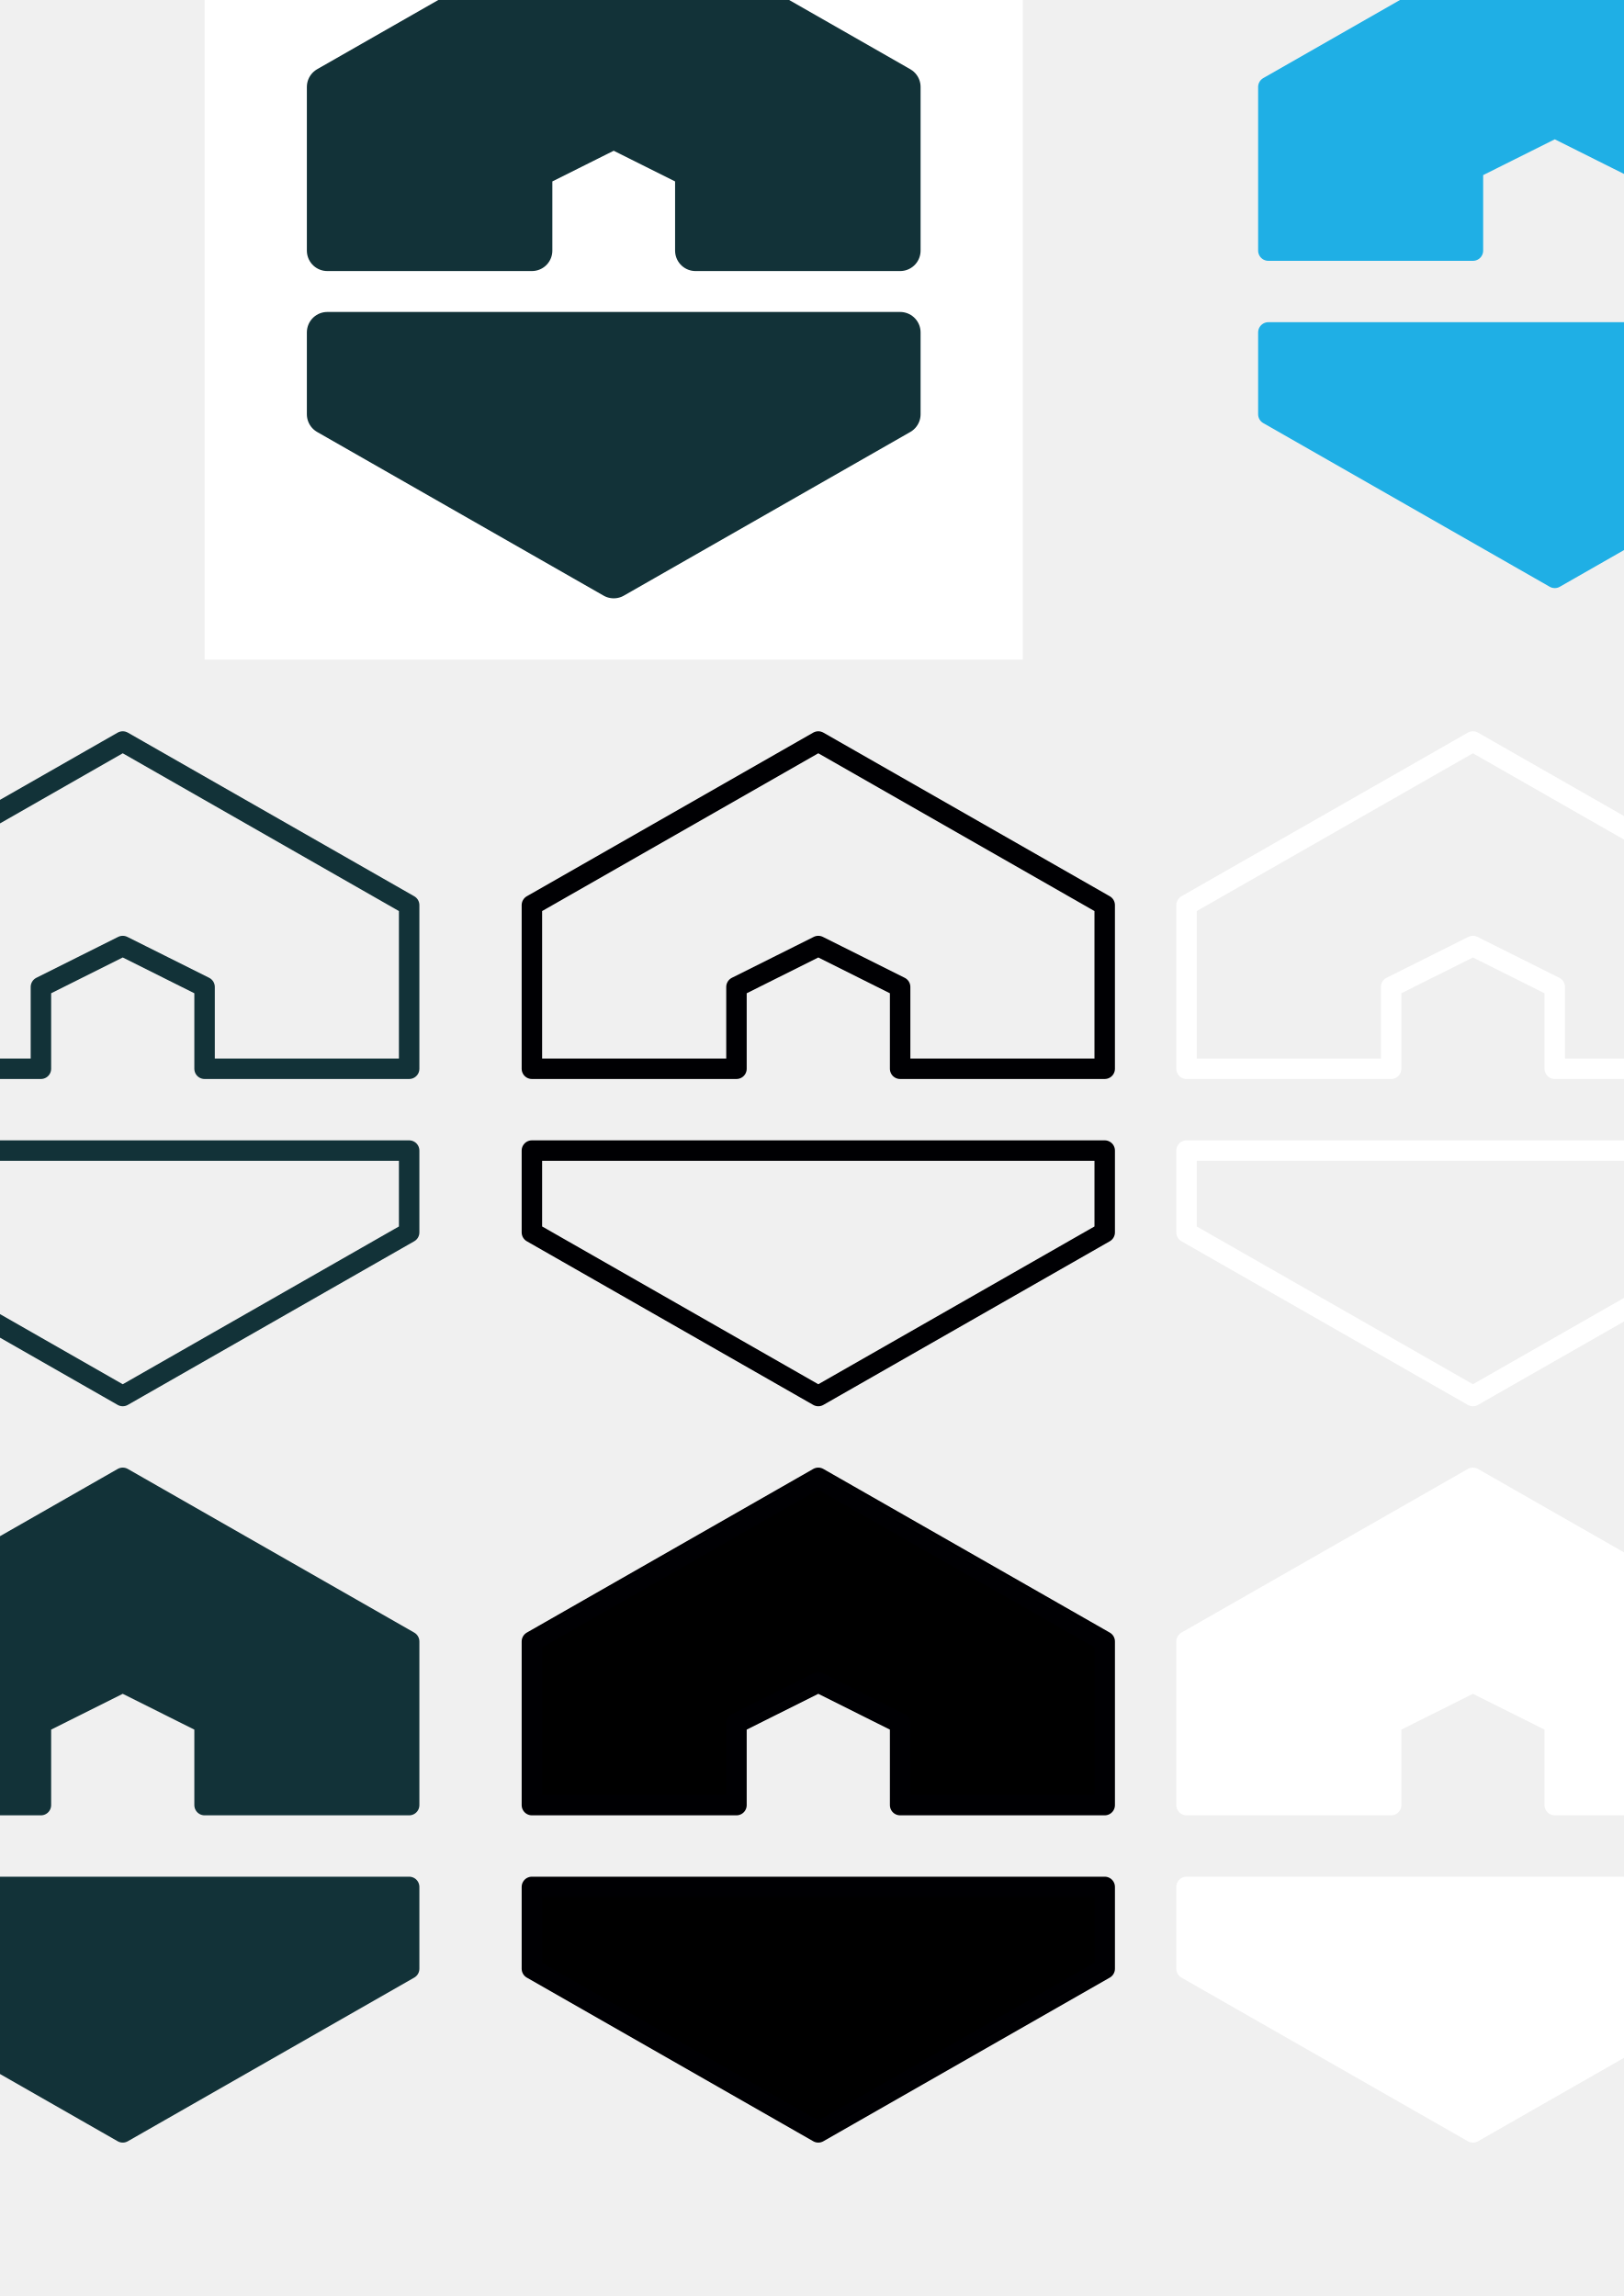
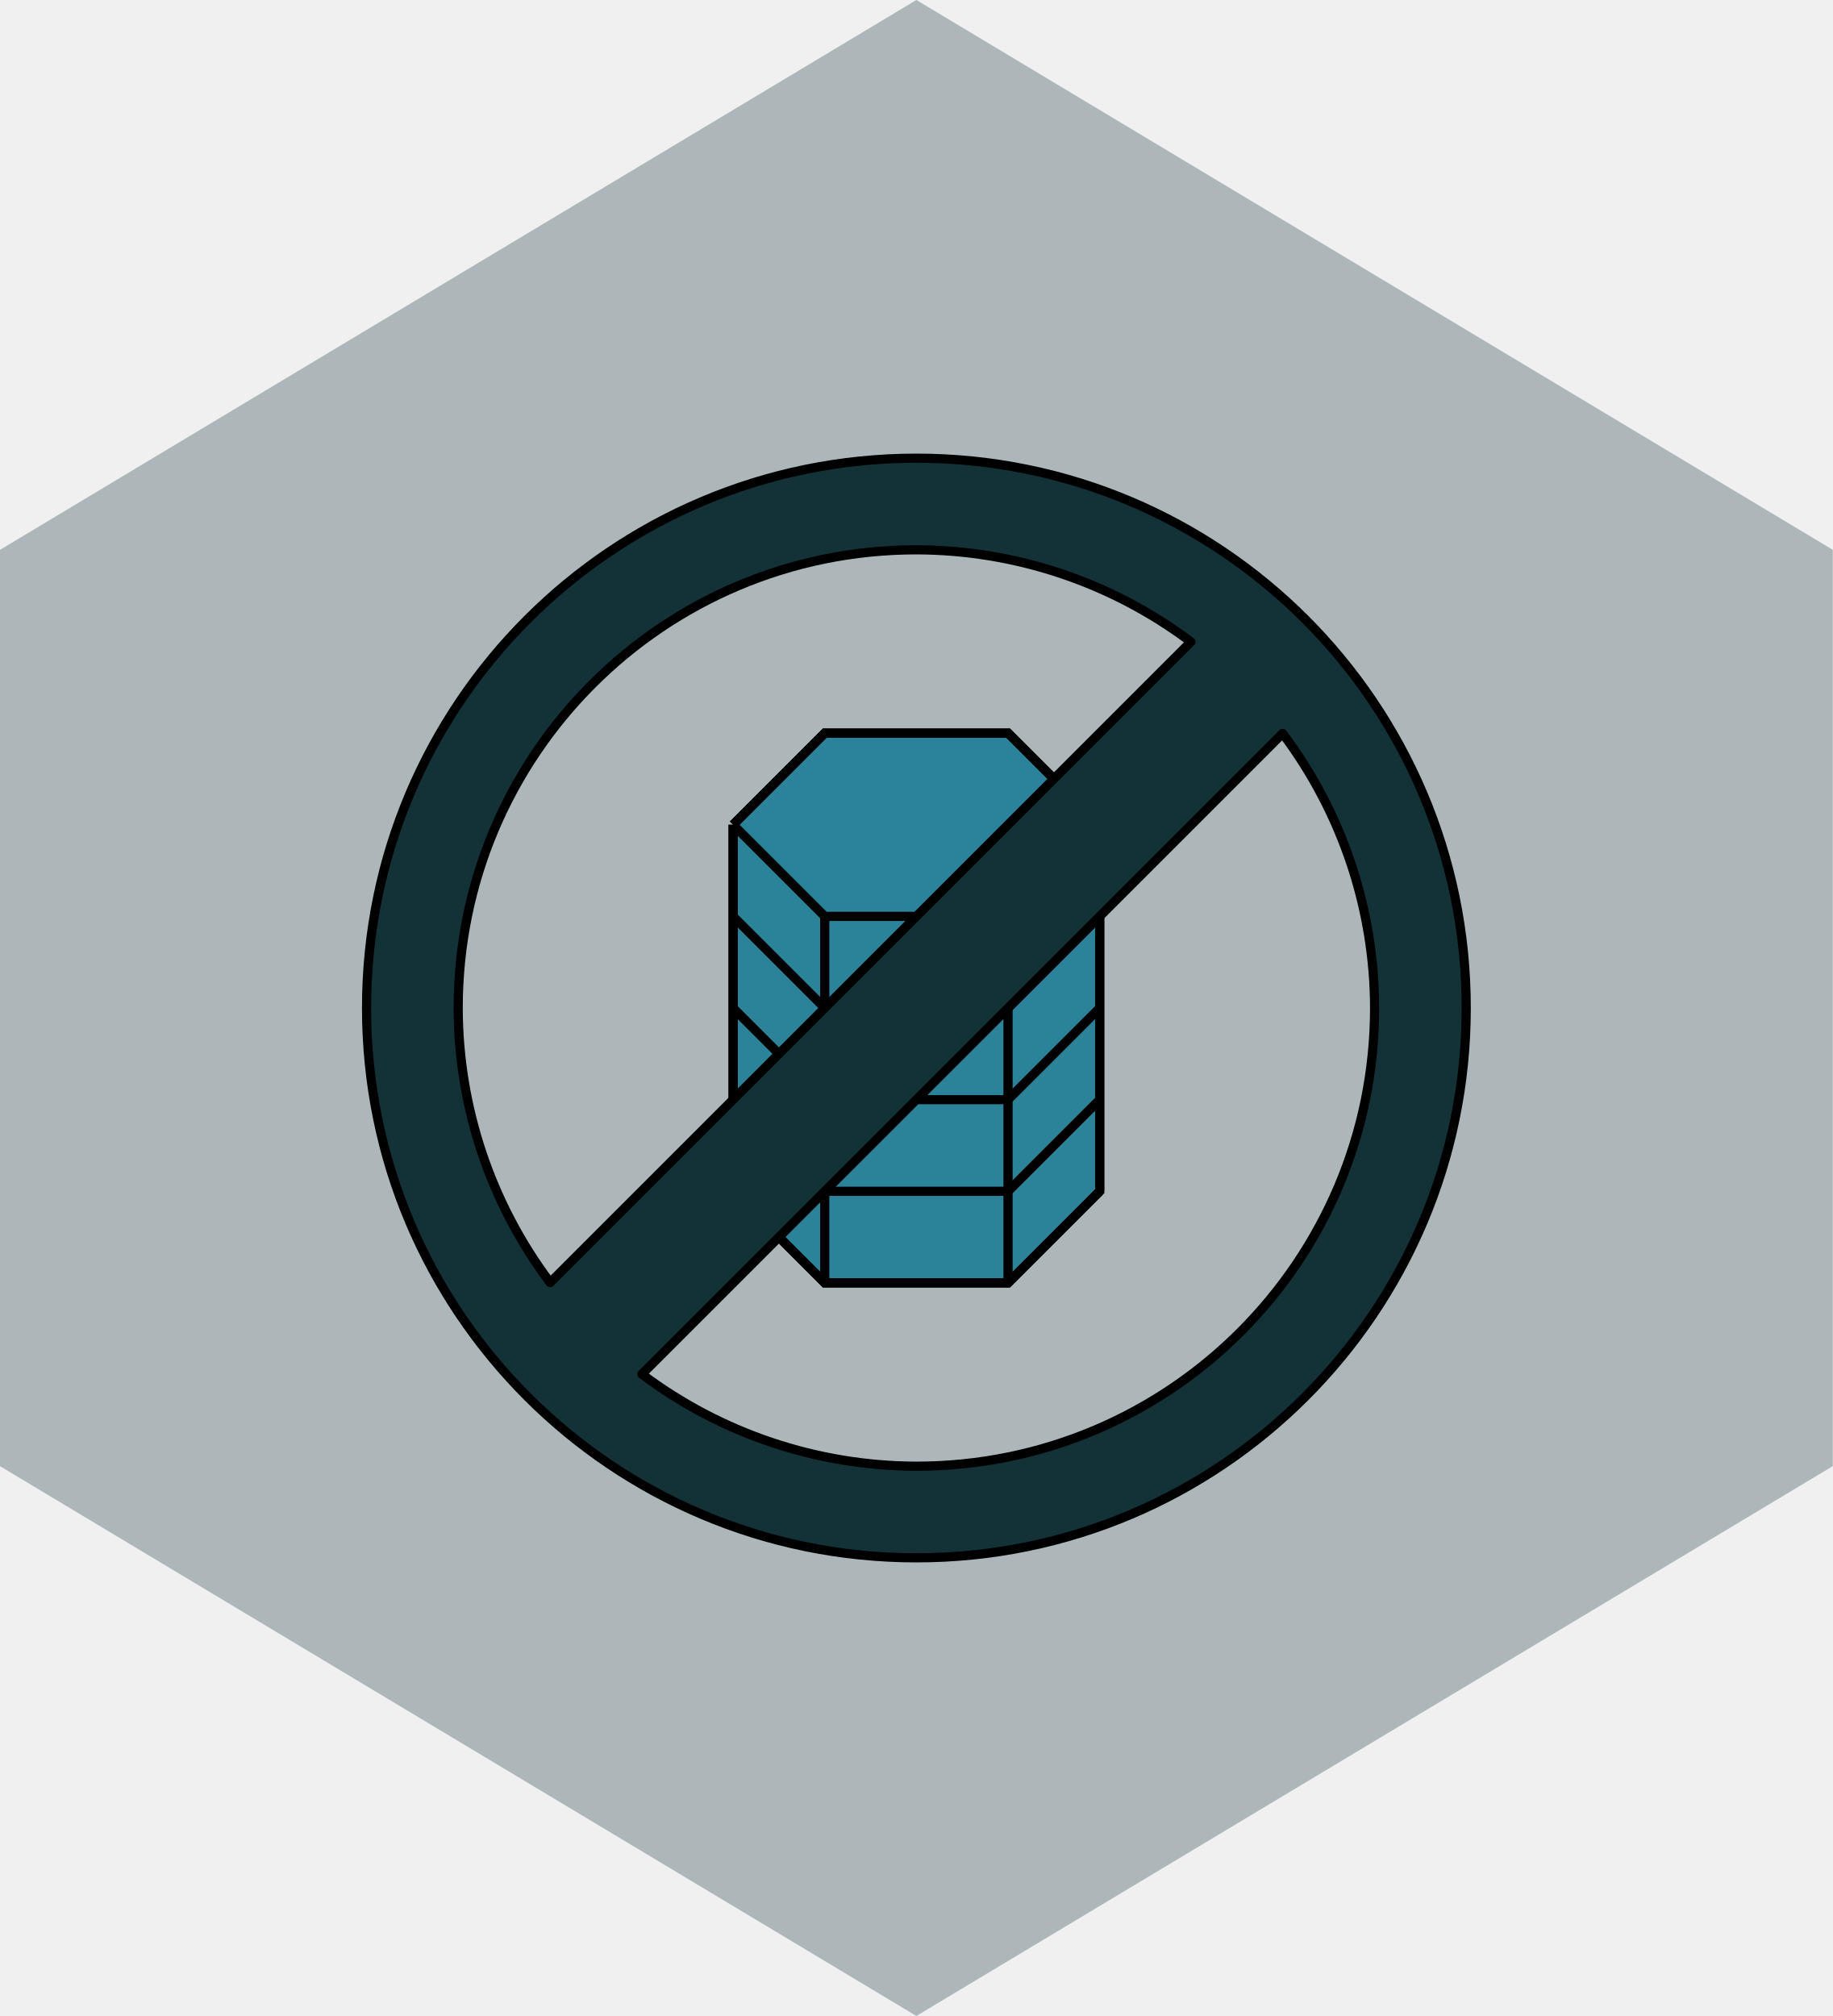
- <svg xmlns="http://www.w3.org/2000/svg" width="210mm" height="297mm" viewBox="0 0 210 297" version="1.1" id="svg8">
-   <defs id="defs2">
-     <linearGradient id="linearGradient-1" y2="220.984" x2="123.5" y1="0" x1="123.5" gradientUnits="userSpaceOnUse">
-       <stop id="stop1261" offset="0%" stop-color="#3950B5" />
-       <stop id="stop1263" offset="100%" stop-color="#162360" />
-     </linearGradient>
-   </defs>
-   <g id="layer1">
-     <path style="fill:none;stroke:#000003;stroke-width:2.646;stroke-linecap:round;stroke-linejoin:round;stroke-miterlimit:4;stroke-dasharray:none;stroke-opacity:1" d="M 68.792,117.083 105.833,95.917 142.875,117.083 V 138.25 H 116.417 V 127.667 L 105.833,122.375 95.25,127.667 V 138.25 H 68.792 v -21.167" id="path828" />
-     <path style="fill:none;stroke:#000003;stroke-width:2.646;stroke-linecap:round;stroke-linejoin:round;stroke-miterlimit:4;stroke-dasharray:none;stroke-opacity:1" d="m 68.792,148.833 -10e-7,10.583 37.042,21.167 37.042,-21.167 v -10.583 z" id="path830" />
-     <path style="fill:none;stroke:#ffffff;stroke-width:2.646;stroke-linecap:round;stroke-linejoin:round;stroke-miterlimit:4;stroke-dasharray:none;stroke-opacity:1" d="M 153.458,117.083 190.5,95.917 227.542,117.083 V 138.25 H 201.083 V 127.667 L 190.5,122.375 179.917,127.667 V 138.25 h -26.458 v -21.167" id="path828-8" />
-     <path style="fill:none;stroke:#ffffff;stroke-width:2.646;stroke-linecap:round;stroke-linejoin:round;stroke-miterlimit:4;stroke-dasharray:none;stroke-opacity:1" d="m 153.458,148.833 0,10.583 37.042,21.167 37.042,-21.167 v -10.583 z" id="path830-8" />
-     <path style="fill:none;stroke:#123238;stroke-width:2.646;stroke-linecap:round;stroke-linejoin:round;stroke-miterlimit:4;stroke-dasharray:none;stroke-opacity:1" d="M -21.167,117.083 15.875,95.917 52.917,117.083 V 138.25 H 26.458 L 26.458,127.667 15.875,122.375 l -10.583,5.292 0,10.583 H -21.167 v -21.167" id="path828-4" />
-     <path style="fill:none;stroke:#123238;stroke-width:2.646;stroke-linecap:round;stroke-linejoin:round;stroke-miterlimit:4;stroke-dasharray:none;stroke-opacity:1" d="m -21.167,148.833 -1e-6,10.583 37.042,21.167 37.042,-21.167 V 148.833 H 3.402 Z" id="path830-4" />
-     <path style="fill:#000000;stroke:#000003;stroke-width:2.646;stroke-linecap:round;stroke-linejoin:round;stroke-miterlimit:4;stroke-dasharray:none;stroke-opacity:1;fill-opacity:1" d="m 68.792,212.333 37.042,-21.167 37.042,21.167 V 233.5 H 116.417 V 222.917 L 105.833,217.625 95.25,222.917 V 233.5 h -26.458 v -21.167" id="path828-6" />
-     <path style="fill:#000000;stroke:#000003;stroke-width:2.646;stroke-linecap:round;stroke-linejoin:round;stroke-miterlimit:4;stroke-dasharray:none;stroke-opacity:1;fill-opacity:1" d="m 68.792,244.083 v 10.583 l 37.042,21.167 37.042,-21.167 v -10.583 z" id="path830-1" />
-     <path style="fill:#ffffff;stroke:#ffffff;stroke-width:2.646;stroke-linecap:round;stroke-linejoin:round;stroke-miterlimit:4;stroke-dasharray:none;stroke-opacity:1;fill-opacity:1" d="m 153.458,212.333 37.042,-21.167 37.042,21.167 V 233.5 h -26.458 v -10.583 l -10.583,-5.292 -10.583,5.292 V 233.5 h -26.458 v -21.167" id="path828-8-1" />
-     <path style="fill:#ffffff;stroke:#ffffff;stroke-width:2.646;stroke-linecap:round;stroke-linejoin:round;stroke-miterlimit:4;stroke-dasharray:none;stroke-opacity:1;fill-opacity:1" d="m 153.458,244.083 v 10.583 l 37.042,21.167 37.042,-21.167 v -10.583 z" id="path830-8-3" />
-     <path style="fill:#123238;stroke:#123238;stroke-width:2.646;stroke-linecap:round;stroke-linejoin:round;stroke-miterlimit:4;stroke-dasharray:none;stroke-opacity:1;fill-opacity:1;fill-rule:nonzero" d="m -21.167,212.333 37.042,-21.167 37.042,21.167 V 233.5 H 26.458 V 222.917 L 15.875,217.625 5.292,222.917 V 233.5 H -21.167 v -21.167" id="path828-4-7" />
-     <path style="fill:#123238;stroke:#123238;stroke-width:2.646;stroke-linecap:round;stroke-linejoin:round;stroke-miterlimit:4;stroke-dasharray:none;stroke-opacity:1;fill-opacity:1;fill-rule:nonzero" d="m -21.167,244.083 v 10.583 l 37.042,21.167 37.042,-21.167 v -10.583 z" id="path830-4-7" />
-     <g id="g1003">
-       <rect y="-20.5" x="26.458" height="105.833" width="105.833" id="rect972" style="fill:#ffffff;fill-opacity:1;fill-rule:nonzero;stroke:none;stroke-width:0.265;stroke-linecap:round;stroke-linejoin:round;stroke-miterlimit:4;stroke-dasharray:none;stroke-opacity:1" />
-       <path id="path828-4-7-4" d="m 42.333,11.25 37.042,-21.167 37.042,21.167 V 32.417 H 89.958 V 21.833 l -10.583,-5.292 -10.583,5.292 -1.3e-5,10.583 H 42.333 V 11.25" style="fill:#123238;fill-opacity:1;fill-rule:nonzero;stroke:#123238;stroke-width:5.292;stroke-linecap:round;stroke-linejoin:round;stroke-miterlimit:4;stroke-dasharray:none;stroke-opacity:1" />
-       <path id="path830-4-7-9" d="M 42.333,43 V 53.583 L 79.375,74.75 116.417,53.583 V 43 Z" style="fill:#123238;fill-opacity:1;fill-rule:nonzero;stroke:#123238;stroke-width:5.292;stroke-linecap:round;stroke-linejoin:round;stroke-miterlimit:4;stroke-dasharray:none;stroke-opacity:1" />
-       <path id="path828-4-7-4-82" d="M 164.042,11.25 201.083,-9.917 238.125,11.25 V 32.417 H 211.667 V 21.833 L 201.083,16.542 190.5,21.833 l -2e-5,10.583 H 164.042 V 11.25" style="fill:#1fafe5;fill-opacity:1;fill-rule:nonzero;stroke:#1fafe5;stroke-width:2.646;stroke-linecap:round;stroke-linejoin:round;stroke-miterlimit:4;stroke-dasharray:none;stroke-opacity:1" />
-       <path id="path830-4-7-9-4" d="m 164.042,43 v 10.583 l 37.042,21.167 37.042,-21.167 V 43 Z" style="fill:#1fafe5;fill-opacity:1;fill-rule:nonzero;stroke:#1fafe5;stroke-width:2.646;stroke-linecap:round;stroke-linejoin:round;stroke-miterlimit:4;stroke-dasharray:none;stroke-opacity:1" />
-       <path id="path828-4-7-4-82-1" d="m 264.583,249.375 37.042,-21.167 37.042,21.167 v 21.167 h -26.458 v -10.583 l -10.583,-5.292 -10.583,5.292 -2e-5,10.583 h -26.458 v -21.167" style="fill:#1fafe5;fill-opacity:1;fill-rule:nonzero;stroke:#1fafe5;stroke-width:2.646;stroke-linecap:round;stroke-linejoin:round;stroke-miterlimit:4;stroke-dasharray:none;stroke-opacity:1" />
-       <path id="path830-4-7-9-4-5" d="m 264.583,281.125 v 10.583 l 37.042,21.167 37.042,-21.167 V 281.125 Z" style="fill:#1fafe5;fill-opacity:1;fill-rule:nonzero;stroke:#1fafe5;stroke-width:2.646;stroke-linecap:round;stroke-linejoin:round;stroke-miterlimit:4;stroke-dasharray:none;stroke-opacity:1" />
-       <g id="Onboarding" transform="matrix(0.2645833,0,0,0.2645833,180.8112,381.7174)" style="fill:none;fill-rule:evenodd;stroke:none;stroke-width:1">
-         <g transform="translate(-64,-210)" id="0.2.3---Tour-3">
-           <g transform="translate(64,210)" id="bg-3">
-             <path id="Oval-2" d="M 123.5,247 C 191.707,247 247,191.707 247,123.5 247,55.293 191.707,0 123.5,0 55.293,0 0,55.293 0,123.5 0,191.707 55.293,247 123.5,247 Z" style="opacity:0.3;fill:url(#linearGradient-1)" />
-             <rect rx="8" height="183.875" width="99.831" y="24" x="63" id="Combined-Shape" style="fill:#253377;stroke:#647ce8;stroke-width:2" />
-             <path id="Line" d="M 63.52,180.635 H 162.311" style="stroke:#647ce8;stroke-width:2;stroke-linecap:square" />
-             <path id="path1271" d="m 104.076,194.255 h 18.718" style="stroke:#647ce8;stroke-width:2;stroke-linecap:square" />
-             <g transform="translate(90,76)" id="Group-4" style="stroke:#ffffff">
-               <g id="top-up">
-                 <g transform="translate(8.666667,3.180606)" id="shopping-48px-outline_bitcoin">
-                   <g transform="translate(0.619048,0.627502)" id="Group">
-                     <path id="Shape" d="M 12.381,0 V 7.53" />
-                     <path id="path1274" d="M 17.333,0 V 7.53" />
-                     <path id="path1276" d="m 12.381,47.69 v 7.53" />
-                     <path id="path1278" d="m 17.333,47.69 v 7.53" />
-                     <path id="Shape-Copy" d="M 0,47.69 H 7.429" />
-                     <path id="Shape-Copy-2" d="M 0,7.53 H 7.429" />
-                     <path id="path1282" d="M 7.429,25.1 V 7.53 H 21.804 c 5.097,0 9.148,3.891 9.148,8.785 0,4.895 -4.051,8.785 -9.148,8.785" />
-                     <path id="path1284" d="M 7.429,47.69 V 25.1 H 23.679 c 5.417,0 9.75,5.02 9.75,11.295 0,6.275 -4.333,11.295 -9.75,11.295 z" />
-                   </g>
-                 </g>
-               </g>
-             </g>
-             <g transform="translate(125,122)" id="Group-3" style="stroke:#12e5b6;stroke-width:2">
-               <rect rx="4" height="65.721" width="74.76" y="37.648" x="0.005" id="Rectangle-path" style="fill:#1f2f7b" />
-               <path id="path1291" d="M 18.695,37.648 V 18.871 c 0,-10.328 8.411,-18.778 18.69,-18.778 v 0 c 10.28,0 18.69,8.45 18.69,18.778 v 18.778" />
-               <path id="path1293" d="m 36.63,65.815 v 9.389" style="fill:#f9f9f9" />
-             </g>
-           </g>
-         </g>
-       </g>
-       <g id="g1421" transform="matrix(0.2645833,0,0,0.2645833,29.05125,380.8729)" style="fill:#c87137">
-         <path id="path1377" d="M 187.5,257 C 255.7,257 311,201.7 311,133.5 311,65.3 255.7,10 187.5,10 119.3,10 64,65.3 64,133.5 64,201.7 119.3,257 187.5,257 Z" class="st0" style="opacity:0.3;fill:#c87137;enable-background:new" />
-         <polygon id="polygon1384" points="222.9,90.7 247.7,57.5 280.8,77.2 321.2,66.1 375,45 375,195 150.1,195 0.4,195 0,143.5 54.3,137.3 97.7,107.8 140.1,129.9 184.6,90.7 " class="st1" style="opacity:0.3;fill:#c87137;enable-background:new" />
-         <g id="g1394" class="st2" style="opacity:0.3;fill:#c87137">
-           <path id="path1386" d="m 300.2,195 h -0.5 v -4 h 0.5 z m 0,-8 h -0.5 v -4 h 0.5 z m 0,-8 h -0.5 v -4 h 0.5 z m 0,-8 h -0.5 v -4 h 0.5 z m 0,-8 h -0.5 v -4 h 0.5 z m 0,-8 h -0.5 v -4 h 0.5 z m 0,-8 h -0.5 v -4 h 0.5 z m 0,-8 h -0.5 v -4 h 0.5 z m 0,-8 h -0.5 v -4 h 0.5 z m 0,-8 h -0.5 v -4 h 0.5 z m 0,-8 h -0.5 v -4 h 0.5 z m 0,-8 h -0.5 v -4 h 0.5 z m 0,-8 h -0.5 v -4 h 0.5 z m 0,-8 h -0.5 v -4 h 0.5 z m 0,-8 h -0.5 v -4 h 0.5 z m 0,-8 h -0.5 v -4 h 0.5 z" class="st3" style="fill:#c87137" />
-           <path id="path1388" d="m 225.2,195 h -0.5 v -4 h 0.5 z m 0,-8 h -0.5 v -4 h 0.5 z m 0,-8 h -0.5 v -4 h 0.5 z m 0,-8 h -0.5 v -4 h 0.5 z m 0,-8 h -0.5 v -4 h 0.5 z m 0,-8 h -0.5 v -4 h 0.5 z m 0,-8 h -0.5 v -4 h 0.5 z m 0,-8 h -0.5 v -4 h 0.5 z m 0,-8 h -0.5 v -4 h 0.5 z m 0,-8 h -0.5 v -4 h 0.5 z m 0,-8 h -0.5 v -4 h 0.5 z m 0,-8 h -0.5 v -4 h 0.5 z m 0,-8 h -0.5 v -4 h 0.5 z m 0,-8 h -0.5 v -3.2 h 0.5 z" class="st3" style="fill:#c87137" />
-           <path id="path1390" d="m 150.2,195 h -0.5 v -4 h 0.5 z m 0,-8 h -0.5 v -4 h 0.5 z m 0,-8 h -0.5 v -4 h 0.5 z m 0,-8 h -0.5 v -4 h 0.5 z m 0,-8 h -0.5 v -4 h 0.5 z m 0,-8 h -0.5 v -4 h 0.5 z m 0,-8 h -0.5 v -4 h 0.5 z m 0,-8 h -0.5 v -4 h 0.5 z m 0,-8 h -0.5 v -4 h 0.5 z m 0,-8 h -0.5 v -2 h 0.5 z" class="st3" style="fill:#c87137" />
-           <path id="path1392" d="m 75.2,195 h -0.5 v -4 h 0.5 z m 0,-8 h -0.5 v -4 h 0.5 z m 0,-8 h -0.5 v -4 h 0.5 z m 0,-8 h -0.5 v -4 h 0.5 z m 0,-8 h -0.5 v -4 h 0.5 z m 0,-8 h -0.5 v -4 h 0.5 z m 0,-8 h -0.5 v -4 h 0.5 z m 0,-8 h -0.5 v -4 h 0.5 z m 0,-8 h -0.5 v -4 h 0.5 z" class="st3" style="fill:#c87137" />
-         </g>
-         <path id="path1396" d="m 0,144.5 c -0.5,0 -0.9,-0.4 -1,-0.9 -0.1,-0.5 0.3,-1 0.9,-1.1 L 54,136.3 97.1,107 c 0.3,-0.2 0.7,-0.2 1,-0.1 l 41.8,21.8 44,-38.7 c 0.2,-0.2 0.4,-0.2 0.7,-0.2 h 37.8 L 246.9,57 c 0.3,-0.4 0.9,-0.5 1.3,-0.3 l 32.7,19.5 39.9,-11 53.8,-21.1 c 0.5,-0.2 1.1,0.1 1.3,0.6 0.2,0.5 -0.1,1.1 -0.6,1.3 l -53.8,21.1 c 0,0 -0.1,0 -0.1,0 L 281,78.2 c -0.3,0.1 -0.5,0 -0.8,-0.1 L 248,58.9 223.7,91.4 c -0.2,0.3 -0.5,0.4 -0.8,0.4 H 185 l -44.2,39 c -0.3,0.3 -0.8,0.3 -1.1,0.1 L 97.8,109 54.9,138.2 c -0.1,0.1 -0.3,0.1 -0.4,0.2 L 0.2,144.6 C 0.1,144.5 0,144.5 0,144.5 Z" class="st3" style="fill:#c87137" />
-         <g id="g1400" style="fill:#c87137">
-           <path d="m 187.5,48.5 v 146" class="st4" id="Line_1_" style="opacity:0.64;fill:#c87137;stroke:#9012fe;stroke-width:2;stroke-linecap:square;enable-background:new" />
-           <circle r="4.5" cy="89.5" cx="187.5" class="st5" id="dot" style="fill:#c87137;stroke:#ffffff;stroke-width:3" />
-         </g>
-       </g>
-       <g id="g1714" transform="matrix(0.2645833,0,0,0.2645833,261.7788,378.1477)">
-         <g id="g1587" class="st0" transform="translate(0,54)" style="opacity:0.15">
-           <g id="g1547">
-             <polyline points="13,123.7 0,123.7 0,90 13,90   " class="st1" id="Shape-4" style="fill:none;stroke:#ffffff;stroke-width:2" />
-             <polyline points="58.3,123.7 71.3,123.7 71.3,90 58.3,90   " class="st1" id="Shape_1_" style="fill:none;stroke:#ffffff;stroke-width:2" />
-             <rect height="82.5" width="45.4" class="st1" y="41.2" x="13" id="Rectangle-path-1" style="fill:none;stroke:#ffffff;stroke-width:2" />
-             <path d="m 25.9,56.2 h 3.2" class="st1" id="Shape_2_" style="fill:none;stroke:#ffffff;stroke-width:2" />
-             <path d="m 42.1,56.2 h 3.2" class="st1" id="Shape_3_" style="fill:none;stroke:#ffffff;stroke-width:2" />
-             <path d="m 25.9,71.2 h 3.2" class="st1" id="Shape_4_" style="fill:none;stroke:#ffffff;stroke-width:2" />
-             <path d="m 42.1,71.2 h 3.2" class="st1" id="Shape_5_" style="fill:none;stroke:#ffffff;stroke-width:2" />
-             <path d="m 25.9,86.2 h 3.2" class="st1" id="Shape_6_" style="fill:none;stroke:#ffffff;stroke-width:2" />
-             <path d="m 42.1,86.2 h 3.2" class="st1" id="Shape_7_" style="fill:none;stroke:#ffffff;stroke-width:2" />
-             <path d="m 25.9,101.2 h 3.2" class="st1" id="Shape_8_" style="fill:none;stroke:#ffffff;stroke-width:2" />
-             <path d="m 42.1,101.2 h 3.2" class="st1" id="Shape_9_" style="fill:none;stroke:#ffffff;stroke-width:2" />
-             <path d="m 35.7,123.7 v -7.5" class="st1" id="Shape_10_" style="fill:none;stroke:#ffffff;stroke-width:2" />
-           </g>
-           <g id="g1559">
-             <polyline points="142.8,67 142.8,37.5 132.6,37.5 132.6,19.7 112.2,19.7 112.2,37.5 102,37.5     102,84.8   " class="st1" id="Shape_11_" style="fill:none;stroke:#ffffff;stroke-width:2" />
-             <path d="m 112.2,138 h 20.4" class="st1" id="Shape_12_" style="fill:none;stroke:#ffffff;stroke-width:2" />
-             <path d="M 122.4,7.9 V 19.7" class="st1" id="Shape_13_" style="fill:none;stroke:#ffffff;stroke-width:2" />
-             <rect height="53.2" width="40.9" class="st1" y="84.8" x="71.3" id="Rectangle-path_1_" style="fill:none;stroke:#ffffff;stroke-width:2" />
-             <rect height="71" width="40.9" class="st1" y="67" x="132.6" id="Rectangle-path_2_" style="fill:none;stroke:#ffffff;stroke-width:2" />
-             <path d="m 147.9,84.8 h 10.2" class="st1" id="Shape_14_" style="fill:none;stroke:#ffffff;stroke-width:2" />
-             <path d="m 147.9,102.5 h 10.2" class="st1" id="Shape_15_" style="fill:none;stroke:#ffffff;stroke-width:2" />
-             <path d="m 147.9,120.2 h 10.2" class="st1" id="Shape_16_" style="fill:none;stroke:#ffffff;stroke-width:2" />
-             <path d="M 86.6,102.5 H 96.8" class="st1" id="Shape_17_" style="fill:none;stroke:#ffffff;stroke-width:2" />
-             <path d="M 86.6,120.2 H 96.8" class="st1" id="Shape_18_" style="fill:none;stroke:#ffffff;stroke-width:2" />
-           </g>
-           <g id="g1573">
-             <polyline points="237.5,135.4 224.5,135.4 224.5,101.6 237.5,101.6   " class="st1" id="Shape_19_" style="fill:none;stroke:#ffffff;stroke-width:2" />
-             <polyline points="282.9,135.4 295.8,135.4 295.8,101.6 282.9,101.6   " class="st1" id="Shape_20_" style="fill:none;stroke:#ffffff;stroke-width:2" />
-             <rect height="82.5" width="45.4" class="st1" y="52.9" x="237.5" id="Rectangle-path_3_" style="fill:none;stroke:#ffffff;stroke-width:2" />
-             <path d="m 250.5,67.9 h 3.2" class="st1" id="Shape_21_" style="fill:none;stroke:#ffffff;stroke-width:2" />
-             <path d="m 266.7,67.9 h 3.2" class="st1" id="Shape_22_" style="fill:none;stroke:#ffffff;stroke-width:2" />
-             <path d="m 250.5,82.9 h 3.2" class="st1" id="Shape_23_" style="fill:none;stroke:#ffffff;stroke-width:2" />
-             <path d="m 266.7,82.9 h 3.2" class="st1" id="Shape_24_" style="fill:none;stroke:#ffffff;stroke-width:2" />
-             <path d="m 250.5,97.9 h 3.2" class="st1" id="Shape_25_" style="fill:none;stroke:#ffffff;stroke-width:2" />
-             <path d="m 266.7,97.9 h 3.2" class="st1" id="Shape_26_" style="fill:none;stroke:#ffffff;stroke-width:2" />
-             <path d="m 250.5,112.9 h 3.2" class="st1" id="Shape_27_" style="fill:none;stroke:#ffffff;stroke-width:2" />
-             <path d="m 266.7,112.9 h 3.2" class="st1" id="Shape_28_" style="fill:none;stroke:#ffffff;stroke-width:2" />
-             <path d="m 260.2,135.4 v -7.5" class="st1" id="Shape_29_" style="fill:none;stroke:#ffffff;stroke-width:2" />
-           </g>
-           <g id="g1585">
-             <polyline points="367.4,56 367.4,26.4 357.1,26.4 357.1,8.7 336.7,8.7 336.7,26.4 326.5,26.4     326.5,73.8   " class="st1" id="Shape_30_" style="fill:none;stroke:#ffffff;stroke-width:2" />
-             <path d="m 336.7,127.1 h 20.4" class="st1" id="Shape_31_" style="fill:none;stroke:#ffffff;stroke-width:2" />
-             <path d="M 346.9,-3.1 V 8.7" class="st1" id="Shape_32_" style="fill:none;stroke:#ffffff;stroke-width:2" />
-             <rect height="53.2" width="40.9" class="st1" y="73.8" x="295.8" id="Rectangle-path_4_" style="fill:none;stroke:#ffffff;stroke-width:2" />
-             <rect height="71" width="40.9" class="st1" y="56" x="357.1" id="Rectangle-path_5_" style="fill:none;stroke:#ffffff;stroke-width:2" />
-             <path d="m 372.5,73.8 h 10.2" class="st1" id="Shape_33_" style="fill:none;stroke:#ffffff;stroke-width:2" />
-             <path d="m 372.5,91.5 h 10.2" class="st1" id="Shape_34_" style="fill:none;stroke:#ffffff;stroke-width:2" />
-             <path d="m 372.5,109.2 h 10.2" class="st1" id="Shape_35_" style="fill:none;stroke:#ffffff;stroke-width:2" />
-             <path d="m 311.2,91.5 h 10.2" class="st1" id="Shape_36_" style="fill:none;stroke:#ffffff;stroke-width:2" />
-             <path d="m 311.2,109.2 h 10.2" class="st1" id="Shape_37_" style="fill:none;stroke:#ffffff;stroke-width:2" />
-           </g>
-         </g>
-         <path id="path1594" d="M 187.5,247 C 255.7,247 311,191.7 311,123.5 311,55.3 255.7,0 187.5,0 119.3,0 64,55.3 64,123.5 64,191.7 119.3,247 187.5,247 Z" class="st2" style="opacity:0.3;fill:url(#SVGID_1_);enable-background:new" />
-         <g id="g1602">
-           <path id="path1596" d="m 141,32 h 83.8 c 4.4,0 8,3.6 8,8 v 167.9 c 0,4.4 -3.6,8 -8,8 H 141 c -4.4,0 -8,-3.6 -8,-8 V 40 c 0,-4.4 3.6,-8 8,-8 z" class="st3" style="fill:#293881;fill-opacity:0.655;stroke:#6778ba;stroke-width:2" />
-           <path id="path1598" d="m 133.5,188 h 98.8" class="st4" style="fill:none;stroke:#6778ba;stroke-width:2;stroke-linecap:square" />
-           <path id="path1600" d="m 177.1,202.3 h 18.7" class="st4" style="fill:none;stroke:#6778ba;stroke-width:2;stroke-linecap:square" />
-         </g>
-         <g id="g1634">
-           <path id="path1604" d="M 197.8,66 H 166 v 31.8 h 31.8 z m -4.5,27.3 H 170.6 V 70.5 h 22.7 z" class="st5" style="fill:#5bc2a7" />
-           <polygon id="polygon1606" points="266,166 266,161.5 231.9,161.5 231.9,156.9 227.4,156.9 227.4,166 " class="st5" style="fill:#5bc2a7" />
-           <rect id="rect1608" height="13.6" width="13.6" class="st5" y="75.1" x="175.1" style="fill:#5bc2a7" />
-           <path id="path1610" d="m 166,166 h 31.8 V 134.2 H 166 Z m 4.5,-27.3 h 22.7 v 22.7 h -22.7 z" class="st5" style="fill:#5bc2a7" />
-           <rect id="rect1612" height="13.6" width="13.6" class="st5" y="143.3" x="175.1" style="fill:#5bc2a7" />
-           <path id="path1614" d="M 234.2,66 V 97.8 H 266 V 66 Z m 27.3,27.3 H 238.8 V 70.5 h 22.7 z" class="st5" style="fill:#5bc2a7" />
-           <rect id="rect1616" height="13.6" width="13.6" class="st5" y="75.1" x="243.3" style="fill:#5bc2a7" />
-           <rect id="rect1618" height="9.1" width="9.1" class="st5" y="102.4" x="256.9" style="fill:#5bc2a7" />
-           <rect id="rect1620" height="9.1" width="9.1" class="st5" y="120.5" x="166" style="fill:#5bc2a7" />
-           <polygon id="polygon1622" points="218.3,106.9 218.3,97.8 218.3,93.3 222.8,93.3 222.8,84.2 218.3,84.2 213.7,84.2 209.2,84.2 209.2,75.1 213.7,75.1 213.7,79.6 229.6,79.6 229.6,66 225.1,66 225.1,75.1 218.3,75.1 218.3,66 216,66 206.9,66 204.6,66 204.6,88.7 213.7,88.7 213.7,93.3 204.6,93.3 204.6,97.8 213.7,97.8 213.7,102.4 195.5,102.4 195.5,106.9 " class="st5" style="fill:#5bc2a7" />
-           <polygon id="polygon1624" points="188.7,116 188.7,120.5 179.6,120.5 179.6,125.1 188.7,125.1 188.7,129.6 206.9,129.6 206.9,125.1 193.3,125.1 193.3,120.5 193.3,111.5 186.5,111.5 186.5,104.6 181.9,104.6 181.9,111.5 177.4,111.5 177.4,102.4 166,102.4 166,106.9 172.8,106.9 172.8,116 181.9,116 186.5,116 " class="st5" style="fill:#5bc2a7" />
-           <polygon id="polygon1626" points="206.9,136.5 202.4,136.5 202.4,150.1 211.5,150.1 211.5,156.9 202.4,156.9 202.4,161.5 211.5,161.5 211.5,166 222.8,166 222.8,161.5 216,161.5 216,156.9 216,145.5 206.9,145.5 " class="st5" style="fill:#5bc2a7" />
-           <polygon id="polygon1628" points="225.1,100.1 225.1,116 247.8,116 247.8,111.5 243.3,111.5 243.3,106.9 250.1,106.9 250.1,102.4 243.3,102.4 238.7,102.4 234.2,102.4 234.2,106.9 238.7,106.9 238.7,111.5 229.6,111.5 229.6,100.1 " class="st5" style="fill:#5bc2a7" />
-           <polygon id="polygon1630" points="250.1,156.9 250.1,152.4 250.1,147.8 250.1,141 241,141 241,147.8 234.2,147.8 234.2,141 229.6,141 229.6,147.8 225.1,147.8 225.1,129.6 220.5,129.6 220.5,125.1 216,125.1 216,111.5 200.1,111.5 200.1,120.5 204.6,120.5 204.6,116 211.5,116 211.5,125.1 211.5,134.2 220.5,134.2 220.5,147.8 220.5,152.4 225.1,152.4 229.6,152.4 234.2,152.4 241,152.4 241,156.9 " class="st5" style="fill:#5bc2a7" />
-           <polygon id="polygon1632" points="238.7,122.8 238.7,131.9 234.2,131.9 234.2,122.8 229.6,122.8 229.6,136.5 243.3,136.5 243.3,127.4 250.1,127.4 250.1,134.2 254.6,134.2 254.6,127.4 261.5,127.4 261.5,141 254.6,141 254.6,154.6 266,154.6 266,150.1 259.2,150.1 259.2,145.5 266,145.5 266,127.4 266,122.8 266,116 261.5,116 261.5,122.8 254.6,122.8 250.1,122.8 " class="st5" style="fill:#5bc2a7" />
-         </g>
-       </g>
-     </g>
-     <g id="g1011">
-       <g id="g1021">
-         <rect style="fill:#ffffff;fill-opacity:1;fill-rule:nonzero;stroke:none;stroke-width:0.265;stroke-linecap:round;stroke-linejoin:round;stroke-miterlimit:4;stroke-dasharray:none;stroke-opacity:1" id="rect972-2" width="105.833" height="105.833" x="359.833" y="90.625" />
-         <path style="fill:none;fill-opacity:1;fill-rule:nonzero;stroke:#123238;stroke-width:5.292;stroke-linecap:round;stroke-linejoin:round;stroke-miterlimit:4;stroke-dasharray:none;stroke-opacity:1" d="M 375.708,122.375 412.75,101.208 449.792,122.375 v 21.167 h -26.458 v -10.583 l -10.583,-5.292 -10.583,5.292 v 10.583 H 375.708 V 122.375" id="path828-4-7-4-8" />
-         <path style="fill:none;fill-opacity:1;fill-rule:nonzero;stroke:#123238;stroke-width:5.292;stroke-linecap:round;stroke-linejoin:round;stroke-miterlimit:4;stroke-dasharray:none;stroke-opacity:1" d="m 375.708,154.125 v 10.583 L 412.75,185.875 449.792,164.708 V 154.125 Z" id="path830-4-7-9-6" />
-       </g>
-     </g>
-     <rect style="fill:#ffffff;fill-opacity:1;fill-rule:nonzero;stroke:none;stroke-width:0.265;stroke-linecap:round;stroke-linejoin:round;stroke-miterlimit:4;stroke-dasharray:none;stroke-opacity:1" id="rect972-2-0" width="105.833" height="105.833" x="254" y="-20.5" />
-     <path style="fill:none;fill-opacity:1;fill-rule:nonzero;stroke:#123238;stroke-width:2.646;stroke-linecap:round;stroke-linejoin:round;stroke-miterlimit:4;stroke-dasharray:none;stroke-opacity:1" d="M 269.875,11.25 306.917,-9.917 343.958,11.25 V 32.417 H 317.5 v -10.583 l -10.583,-5.292 -10.583,5.292 v 10.583 H 269.875 V 11.25" id="path828-4-7-4-8-8" />
-     <path style="fill:none;fill-opacity:1;fill-rule:nonzero;stroke:#123238;stroke-width:2.646;stroke-linecap:round;stroke-linejoin:round;stroke-miterlimit:4;stroke-dasharray:none;stroke-opacity:1" d="m 269.875,43 v 10.583 l 37.042,21.167 37.042,-21.167 V 43 Z" id="path830-4-7-9-6-9" />
-     <rect style="fill:#ffffff;fill-opacity:1;fill-rule:nonzero;stroke:none;stroke-width:0.265;stroke-linecap:round;stroke-linejoin:round;stroke-miterlimit:4;stroke-dasharray:none;stroke-opacity:1" id="rect972-2-0-4" width="105.833" height="105.833" x="359.833" y="-20.5" />
-     <path style="fill:none;fill-opacity:1;fill-rule:nonzero;stroke:#123238;stroke-width:1.323;stroke-linecap:round;stroke-linejoin:round;stroke-miterlimit:4;stroke-dasharray:none;stroke-opacity:1" d="m 375.708,11.25 37.042,-21.167 37.042,21.167 v 21.167 h -26.458 v -10.583 l -10.583,-5.292 -10.583,5.292 v 10.583 h -26.458 v -21.167" id="path828-4-7-4-8-8-3" />
-     <path style="fill:none;fill-opacity:1;fill-rule:nonzero;stroke:#123238;stroke-width:1.323;stroke-linecap:round;stroke-linejoin:round;stroke-miterlimit:4;stroke-dasharray:none;stroke-opacity:1" d="m 375.708,43 v 10.583 l 37.042,21.167 37.042,-21.167 v -10.583 z" id="path830-4-7-9-6-9-1" />
-     <rect style="fill:#ffffff;fill-opacity:1;fill-rule:nonzero;stroke:none;stroke-width:0.265;stroke-linecap:round;stroke-linejoin:round;stroke-miterlimit:4;stroke-dasharray:none;stroke-opacity:1" id="rect972-2-0-46" width="105.833" height="105.833" x="254" y="90.625" />
-     <path style="fill:none;fill-opacity:1;fill-rule:nonzero;stroke:#123238;stroke-width:2.646;stroke-linecap:round;stroke-linejoin:round;stroke-miterlimit:4;stroke-dasharray:none;stroke-opacity:1" d="m 269.875,122.375 37.042,-21.167 37.042,21.167 v 21.167 H 317.5 L 317.5,138.25 l -10.583,-5.292 -10.583,5.292 -1e-5,5.292 h -26.458 v -21.167" id="path828-4-7-4-8-8-4" />
-     <path style="fill:none;fill-opacity:1;fill-rule:nonzero;stroke:#123238;stroke-width:2.646;stroke-linecap:round;stroke-linejoin:round;stroke-miterlimit:4;stroke-dasharray:none;stroke-opacity:1" d="m 269.875,154.125 v 10.583 l 37.042,21.167 37.042,-21.167 V 154.125 Z" id="path830-4-7-9-6-9-7" />
-     <path style="fill:#000000;fill-opacity:1;stroke:#000003;stroke-width:1.984;stroke-linecap:round;stroke-linejoin:round;stroke-miterlimit:4;stroke-dasharray:none;stroke-opacity:1" d="m 104.51,492.792 27.781,-15.875 27.781,15.875 v 15.875 h -19.844 v -7.938 l -7.938,-3.969 -7.938,3.969 v 7.938 h -19.844 v -15.875" id="path828-6-0" />
-     <path style="fill:#000000;fill-opacity:1;stroke:#000003;stroke-width:1.984;stroke-linecap:round;stroke-linejoin:round;stroke-miterlimit:4;stroke-dasharray:none;stroke-opacity:1" d="m 104.51,516.604 v 7.938 l 27.781,15.875 27.781,-15.875 v -7.938 z" id="path830-1-0" />
-     <path style="opacity:0.3;fill:#123238;fill-opacity:1;stroke:none;stroke-width:0.397px;stroke-linecap:butt;stroke-linejoin:miter;stroke-opacity:1" d="m 104.511,593.337 27.781,15.872 27.781,-15.872 -2e-5,-27.775 -27.781,-15.872 -27.781,15.872 z" id="path1740" />
-     <g id="g5790" transform="translate(13.22916,-2.7999999e-6)">
+ <svg xmlns="http://www.w3.org/2000/svg" width="52.917mm" height="58.208mm" viewBox="0 0 52.917 58.208" version="1.1" id="svg5828">
+   <defs id="defs5822" />
+   <g id="layer1" transform="translate(-96.66774,-109.2126)">
+     <g id="g5790" transform="translate(-207.6031,-386.2249)">
      <path id="path1742-9-6" d="m 304.271,511.312 26.458,-15.875 26.458,15.875 v 26.458 l -26.458,15.875 -26.458,-15.875 V 511.312" style="opacity:0.3;fill:#123238;fill-opacity:1;stroke:none;stroke-width:0.265px;stroke-linecap:butt;stroke-linejoin:miter;stroke-opacity:1" />
      <path id="path5716" d="m 325.438,519.25 v 10.583 l 2.646,2.646 h 5.292 l 2.646,-2.646 V 519.25 l -2.646,-2.646 c 0,0 -5.292,0 -5.292,0 L 325.438,519.25" style="fill:#2b839a;fill-opacity:1;stroke:#000000;stroke-width:0.265px;stroke-linecap:butt;stroke-linejoin:miter;stroke-opacity:1" />
      <path id="path5651" d="m 325.438,519.25 v 10.583" style="fill:#2b839a;fill-opacity:1;stroke:#000000;stroke-width:0.265px;stroke-linecap:butt;stroke-linejoin:miter;stroke-opacity:1" />
      <path id="path5653" d="m 336.021,519.25 v 10.583" style="fill:#2b839a;fill-opacity:1;stroke:#000000;stroke-width:0.265px;stroke-linecap:butt;stroke-linejoin:miter;stroke-opacity:1" />
      <path id="path5655" d="m 325.438,519.25 2.646,-2.646 h 5.292 l 2.646,2.646 -2.646,2.646 h -5.292 L 325.438,519.25" style="fill:#2b839a;fill-opacity:0.04;stroke:#000000;stroke-width:0.265px;stroke-linecap:butt;stroke-linejoin:miter;stroke-opacity:1" />
      <path id="path5702" d="m 328.083,521.896 v 10.583" style="fill:none;stroke:#000000;stroke-width:0.265px;stroke-linecap:butt;stroke-linejoin:miter;stroke-opacity:1" />
      <path id="path5704" d="m 333.375,521.896 v 10.583" style="fill:none;stroke:#000000;stroke-width:0.265px;stroke-linecap:butt;stroke-linejoin:miter;stroke-opacity:1" />
      <path id="path5706" d="m 325.438,529.833 2.646,2.646 h 5.292 l 2.646,-2.646" style="fill:none;stroke:#000000;stroke-width:0.265px;stroke-linecap:butt;stroke-linejoin:miter;stroke-opacity:1" />
      <path id="path5710" d="m 325.438,527.188 2.646,2.646 h 5.292 l 2.646,-2.646" style="fill:none;stroke:#000000;stroke-width:0.265px;stroke-linecap:butt;stroke-linejoin:miter;stroke-opacity:1" />
      <path id="path5712" d="m 336.021,524.542 -2.646,2.646 h -5.292 l -2.646,-2.646" style="fill:none;stroke:#000000;stroke-width:0.265px;stroke-linecap:butt;stroke-linejoin:miter;stroke-opacity:1" />
      <path id="path5714" d="m 325.438,521.896 2.646,2.646 h 5.292 l 2.646,-2.646" style="fill:none;stroke:#000000;stroke-width:0.265px;stroke-linecap:butt;stroke-linejoin:miter;stroke-opacity:1" />
      <path id="path5606" transform="scale(0.2645833)" d="m 1250,1922.52 a 60,60 0 0 0 -60,60 60,60 0 0 0 60,60 60,60 0 0 0 60,-60 60,60 0 0 0 -60,-60 z m 0,10 a 50,50 0 0 1 29.957,10.043 l -69.922,69.922 A 50,50 0 0 1 1200,1982.52 a 50,50 0 0 1 50,-50 z m 39.965,20.035 a 50,50 0 0 1 10.035,29.965 50,50 0 0 1 -50,50 50,50 0 0 1 -29.957,-10.043 z" style="opacity:1;fill:#123238;fill-opacity:1;fill-rule:nonzero;stroke:#000000;stroke-width:1;stroke-linecap:butt;stroke-linejoin:round;stroke-miterlimit:4;stroke-dasharray:none;stroke-opacity:1" />
    </g>
-     <g id="g5776" transform="translate(-3.5000114e-6,3.6e-6)">
-       <path id="path1742-9" d="m 251.354,511.312 26.458,-15.875 26.458,15.875 v 26.458 l -26.458,15.875 -26.458,-15.875 V 511.312" style="opacity:0.3;fill:#123238;fill-opacity:1;stroke:none;stroke-width:0.265px;stroke-linecap:butt;stroke-linejoin:miter;stroke-opacity:1" />
-       <path id="path5604" d="m 277.812,521.896 2.646,-13.229 -13.229,13.229 1e-5,2.646 2.646,2.646 7.938,10e-6 -2.646,13.229 13.229,-13.229 v -2.646 l -2.646,-2.646 -7.937,1e-5" style="fill:#123238;fill-opacity:1;stroke:#000000;stroke-width:0.265px;stroke-linecap:butt;stroke-linejoin:miter;stroke-opacity:1" />
-       <path id="path5754" d="m 269.875,532.479 -7.938,5.292 v 2.646 h 2.646 l 5.292,-7.938" style="fill:#2b839a;fill-opacity:1;stroke:#000000;stroke-width:0.265px;stroke-linecap:butt;stroke-linejoin:miter;stroke-opacity:1" />
-       <path id="path5760" d="m 285.75,516.604 7.938,-5.292 v -2.646 h -2.646 l -5.292,7.938" style="fill:#2b839a;fill-opacity:1;stroke:#000000;stroke-width:0.265px;stroke-linecap:butt;stroke-linejoin:miter;stroke-opacity:1" />
-       <path id="path5760-0" d="m 269.875,516.604 -7.938,-5.292 v -2.646 h 2.646 l 5.292,7.938" style="fill:#2b839a;fill-opacity:1;stroke:#000000;stroke-width:0.265px;stroke-linecap:butt;stroke-linejoin:miter;stroke-opacity:1" />
-       <path id="path5760-0-6" d="m 285.75,532.479 7.938,5.292 v 2.646 h -2.646 l -5.292,-7.938" style="fill:#2b839a;fill-opacity:1;stroke:#000000;stroke-width:0.265px;stroke-linecap:butt;stroke-linejoin:miter;stroke-opacity:1" />
-     </g>
-     <g id="g5770" transform="translate(-13.22917)">
-       <path id="path1742" d="m 198.438,511.312 26.458,-15.875 26.458,15.875 v 26.458 l -26.458,15.875 -26.458,-15.875 V 511.312" style="opacity:0.3;fill:#123238;fill-opacity:1;stroke:none;stroke-width:0.265px;stroke-linecap:butt;stroke-linejoin:miter;stroke-opacity:1" />
-       <path id="path5762" d="m 209.021,521.896 v 15.875 l 2.646,2.646 h 26.458 l 2.646,-2.646 v -15.875 L 238.125,519.25 h -26.458 l -2.646,2.646" style="fill:#123238;fill-opacity:1;stroke:#000000;stroke-width:0.265px;stroke-linecap:butt;stroke-linejoin:miter;stroke-opacity:1" />
-       <path id="path5748" d="m 222.25,527.188 v 5.292 l 2.646,2.646 2.646,-2.646 v -5.292 l -2.646,-2.646 z" style="fill:#2b839a;fill-opacity:1;stroke:#000000;stroke-width:0.265px;stroke-linecap:butt;stroke-linejoin:miter;stroke-opacity:1" />
-       <path id="path5764" d="m 214.312,519.25 v -7.938 l 2.646,-2.646 h 15.875 l 2.646,2.646 v 7.938 h -2.646 v -5.292 l -2.646,-2.646 h -10.583 l -2.646,2.646 V 519.25 h -2.646" style="fill:#2b839a;fill-opacity:1;stroke:#000000;stroke-width:0.265px;stroke-linecap:butt;stroke-linejoin:miter;stroke-opacity:1" />
-     </g>
  </g>
-   <style id="style1370" type="text/css">
- 	.st0{opacity:0.3;fill:url(#SVGID_1_);enable-background:new    ;}
- 	.st1{opacity:0.3;fill:url(#SVGID_2_);enable-background:new    ;}
- 	.st2{opacity:0.3;}
- 	.st3{fill:#13E5B6;}
- 	.st4{opacity:0.64;fill:none;stroke:#9012FE;stroke-width:2;stroke-linecap:square;enable-background:new    ;}
- 	.st5{fill:#1A2A71;stroke:#FFFFFF;stroke-width:3;}
- </style>
-   <style id="style1533" type="text/css">
- 	.st0{opacity:0.15;}
- 	.st1{fill:none;stroke:#FFFFFF;stroke-width:2;}
- 	.st2{opacity:0.3;fill:url(#SVGID_1_);enable-background:new    ;}
- 	.st3{fill:#293881;fill-opacity:0.655;stroke:#6778BA;stroke-width:2;}
- 	.st4{fill:none;stroke:#6778BA;stroke-width:2;stroke-linecap:square;}
- 	.st5{fill:#5BC2A7;}
- </style>
</svg>
